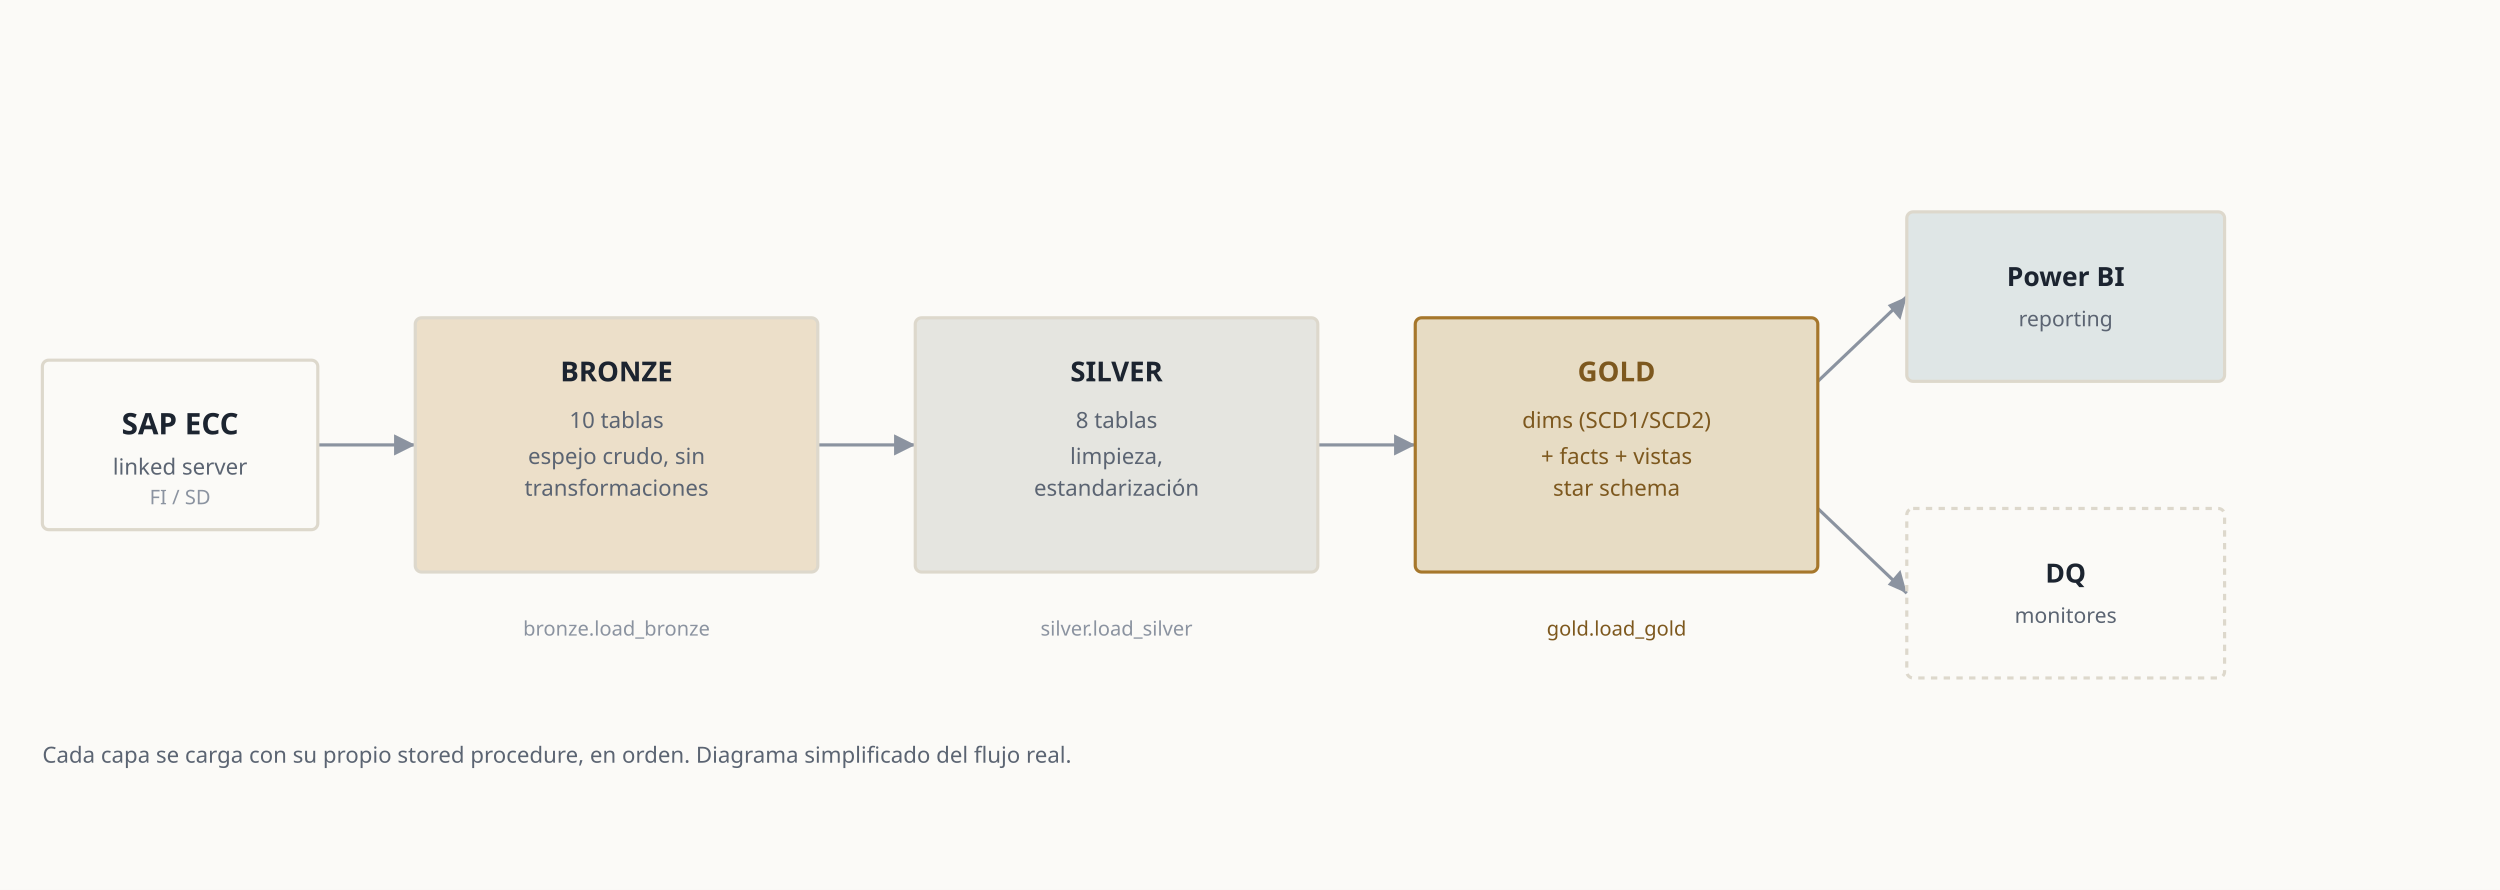
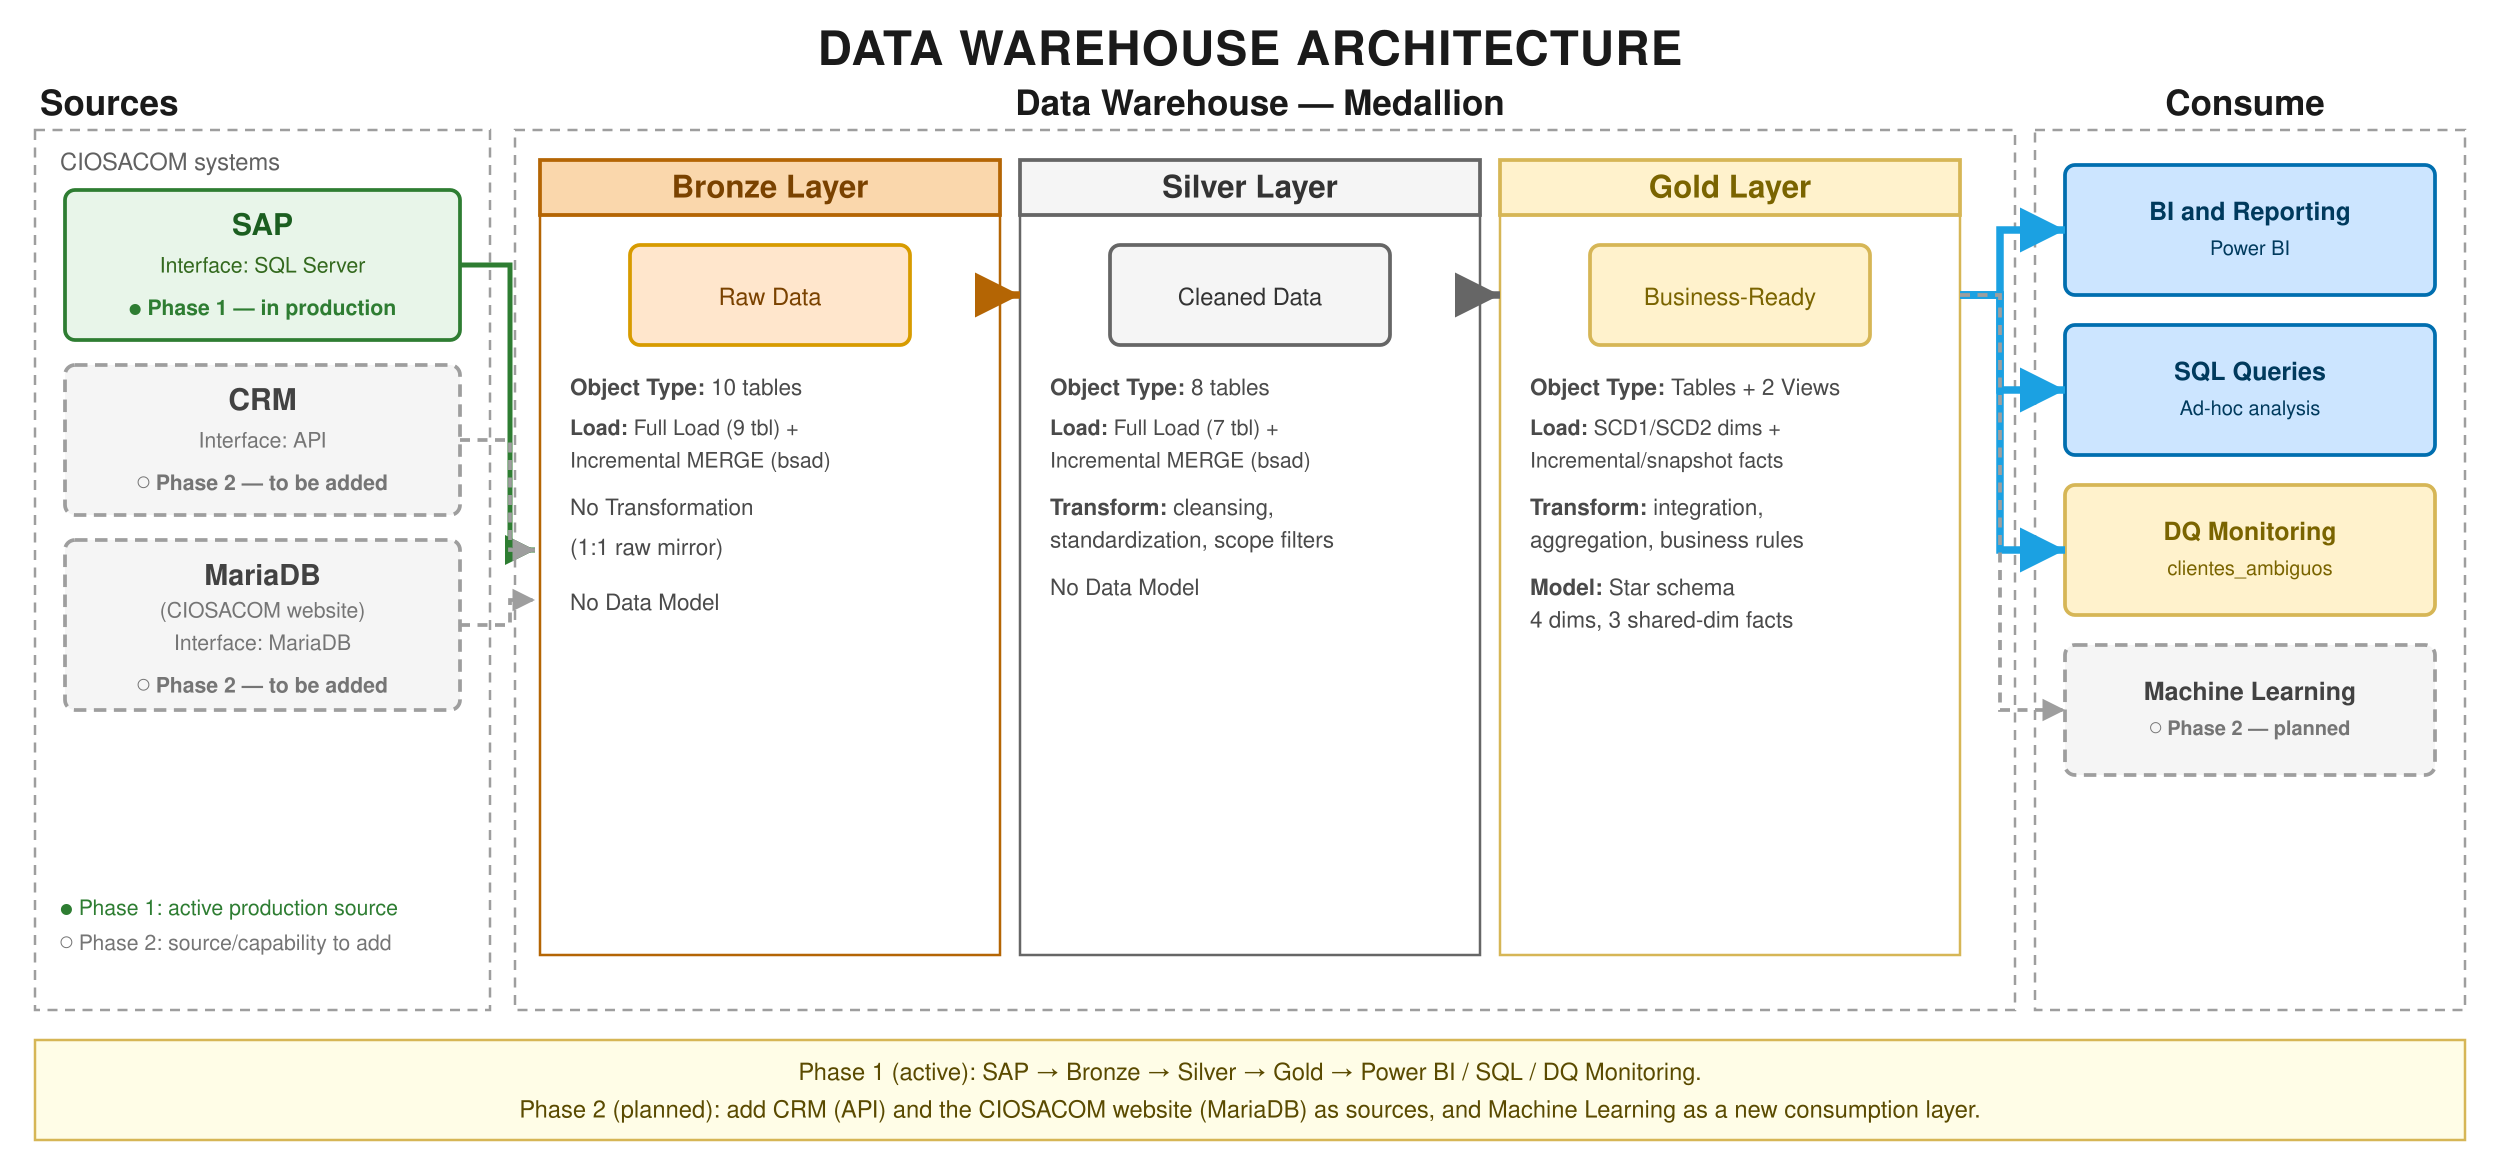
- <svg xmlns="http://www.w3.org/2000/svg" viewBox="0 0 1180 420" font-family="IBM Plex Sans, sans-serif">
-   <rect x="0" y="0" width="1180" height="420" fill="#fbfaf7" />
-   <g stroke="#8b93a0" stroke-width="1.5" fill="none">
-     <line x1="150" y1="210" x2="196" y2="210" />
-     <line x1="386" y1="210" x2="432" y2="210" />
-     <line x1="622" y1="210" x2="668" y2="210" />
-     <line x1="858" y1="180" x2="900" y2="140" />
-     <line x1="858" y1="240" x2="900" y2="280" />
-   </g>
-   <g fill="#8b93a0">
-     <polygon points="196,210 186,205 186,215" />
-     <polygon points="432,210 422,205 422,215" />
-     <polygon points="668,210 658,205 658,215" />
-     <polygon points="900,140 891,144 897,151" />
-     <polygon points="900,280 891,276 897,269" />
-   </g>
-   <g>
-     <rect x="20" y="170" width="130" height="80" rx="3" fill="none" stroke="#ddd8cc" stroke-width="1.5" />
-     <text x="85" y="205" text-anchor="middle" font-size="14" font-weight="600" fill="#1c2430">SAP ECC</text>
-     <text x="85" y="224" text-anchor="middle" font-size="10.5" fill="#5b6472">linked server</text>
-     <text x="85" y="238" text-anchor="middle" font-size="9.5" font-family="IBM Plex Mono" fill="#8b93a0">FI / SD</text>
-   </g>
-   <g>
-     <rect x="196" y="150" width="190" height="120" rx="3" fill="#ecdfc9" stroke="#ddd8cc" stroke-width="1.5" />
-     <text x="291" y="180" text-anchor="middle" font-size="13" font-family="IBM Plex Mono" font-weight="600" fill="#1c2430">BRONZE</text>
-     <text x="291" y="202" text-anchor="middle" font-size="10.5" fill="#5b6472">10 tablas</text>
-     <text x="291" y="219" text-anchor="middle" font-size="10.5" fill="#5b6472">espejo crudo, sin</text>
-     <text x="291" y="234" text-anchor="middle" font-size="10.5" fill="#5b6472">transformaciones</text>
-   </g>
-   <g>
-     <rect x="432" y="150" width="190" height="120" rx="3" fill="#e5e5e0" stroke="#ddd8cc" stroke-width="1.5" />
-     <text x="527" y="180" text-anchor="middle" font-size="13" font-family="IBM Plex Mono" font-weight="600" fill="#1c2430">SILVER</text>
-     <text x="527" y="202" text-anchor="middle" font-size="10.5" fill="#5b6472">8 tablas</text>
-     <text x="527" y="219" text-anchor="middle" font-size="10.5" fill="#5b6472">limpieza,</text>
-     <text x="527" y="234" text-anchor="middle" font-size="10.5" fill="#5b6472">estandarización</text>
-   </g>
-   <g>
-     <rect x="668" y="150" width="190" height="120" rx="3" fill="#e7dcc4" stroke="#a6772c" stroke-width="1.5" />
-     <text x="763" y="180" text-anchor="middle" font-size="13" font-family="IBM Plex Mono" font-weight="600" fill="#7d581e">GOLD</text>
-     <text x="763" y="202" text-anchor="middle" font-size="10.5" fill="#7d581e">dims (SCD1/SCD2)</text>
-     <text x="763" y="219" text-anchor="middle" font-size="10.5" fill="#7d581e">+ facts + vistas</text>
-     <text x="763" y="234" text-anchor="middle" font-size="10.5" fill="#7d581e">star schema</text>
-   </g>
-   <g>
-     <rect x="900" y="100" width="150" height="80" rx="3" fill="#dfe6e6" stroke="#ddd8cc" stroke-width="1.5" />
-     <text x="975" y="135" text-anchor="middle" font-size="12.5" font-weight="600" fill="#1c2430">Power BI</text>
-     <text x="975" y="154" text-anchor="middle" font-size="10" fill="#5b6472">reporting</text>
-   </g>
-   <g>
-     <rect x="900" y="240" width="150" height="80" rx="3" fill="none" stroke="#ddd8cc" stroke-width="1.5" stroke-dasharray="3 3" />
-     <text x="975" y="275" text-anchor="middle" font-size="12.5" font-weight="600" fill="#1c2430">DQ</text>
-     <text x="975" y="294" text-anchor="middle" font-size="10" fill="#5b6472">monitores</text>
-   </g>
-   <text x="291" y="300" text-anchor="middle" font-size="9.5" font-family="IBM Plex Mono" fill="#8b93a0">bronze.load_bronze</text>
-   <text x="527" y="300" text-anchor="middle" font-size="9.5" font-family="IBM Plex Mono" fill="#8b93a0">silver.load_silver</text>
-   <text x="763" y="300" text-anchor="middle" font-size="9.5" font-family="IBM Plex Mono" fill="#7d581e">gold.load_gold</text>
-   <text x="20" y="360" font-size="10.5" fill="#5b6472" font-family="IBM Plex Mono">
-     Cada capa se carga con su propio stored procedure, en orden. Diagrama simplificado del flujo real.
-   </text>
+ <svg xmlns="http://www.w3.org/2000/svg" viewBox="0 0 1000 470" font-family="Segoe UI, Helvetica, Arial, sans-serif">
+   <rect x="0" y="0" width="1000" height="470" fill="#ffffff" />
+   <text x="500" y="26" text-anchor="middle" font-size="19" font-weight="700" letter-spacing="0.5" fill="#1a1a1a">DATA WAREHOUSE ARCHITECTURE</text>
+   <text x="16" y="46" font-size="14" font-weight="700" fill="#1a1a1a">Sources</text>
+   <rect x="14" y="52" width="182" height="352" fill="none" stroke="#9e9e9e" stroke-dasharray="4,3" />
+   <text x="24" y="68" font-size="9.5" fill="#616161">CIOSACOM systems</text>
+   <rect x="26" y="76" width="158" height="60" rx="4" fill="#e8f5e9" stroke="#2e7d32" stroke-width="1.5" />
+   <text x="105" y="94" text-anchor="middle" font-size="12" font-weight="700" fill="#1b5e20">SAP</text>
+   <text x="105" y="109" text-anchor="middle" font-size="8.5" fill="#33691e">Interface: SQL Server</text>
+   <text x="105" y="126" text-anchor="middle" font-size="8.5" font-weight="700" fill="#2e7d32">● Phase 1 — in production</text>
+   <rect x="26" y="146" width="158" height="60" rx="4" fill="#f5f5f5" stroke="#9e9e9e" stroke-width="1.5" stroke-dasharray="5,3" />
+   <text x="105" y="164" text-anchor="middle" font-size="12" font-weight="700" fill="#424242">CRM</text>
+   <text x="105" y="179" text-anchor="middle" font-size="8.5" fill="#757575">Interface: API</text>
+   <text x="105" y="196" text-anchor="middle" font-size="8.5" font-weight="700" fill="#757575">○ Phase 2 — to be added</text>
+   <rect x="26" y="216" width="158" height="68" rx="4" fill="#f5f5f5" stroke="#9e9e9e" stroke-width="1.5" stroke-dasharray="5,3" />
+   <text x="105" y="234" text-anchor="middle" font-size="11.5" font-weight="700" fill="#424242">MariaDB</text>
+   <text x="105" y="247" text-anchor="middle" font-size="8.5" fill="#757575">(CIOSACOM website)</text>
+   <text x="105" y="260" text-anchor="middle" font-size="8.5" fill="#757575">Interface: MariaDB</text>
+   <text x="105" y="277" text-anchor="middle" font-size="8.5" font-weight="700" fill="#757575">○ Phase 2 — to be added</text>
+   <text x="24" y="366" font-size="8.5" fill="#2e7d32">● Phase 1: active production source</text>
+   <text x="24" y="380" font-size="8.5" fill="#757575">○ Phase 2: source/capability to add</text>
+   <path d="M184 106 L204 106 L204 220 L214 220" fill="none" stroke="#2e7d32" stroke-width="2" marker-end="url(#arrowSap)" />
+   <path d="M184 176 L204 176 L204 220 L214 220" fill="none" stroke="#9e9e9e" stroke-width="1.5" stroke-dasharray="4,3" marker-end="url(#arrowGray)" />
+   <path d="M184 250 L204 250 L204 240 L214 240" fill="none" stroke="#9e9e9e" stroke-width="1.5" stroke-dasharray="4,3" marker-end="url(#arrowGray)" />
+   <text x="504" y="46" text-anchor="middle" font-size="14" font-weight="700" fill="#1a1a1a">Data Warehouse — Medallion</text>
+   <rect x="206" y="52" width="600" height="352" fill="none" stroke="#9e9e9e" stroke-dasharray="4,3" />
+   <rect x="216" y="64" width="184" height="22" fill="#fad7ac" stroke="#b46504" stroke-width="1.5" />
+   <text x="308" y="79" text-anchor="middle" font-size="12.5" font-weight="700" fill="#7a4200">Bronze Layer</text>
+   <rect x="216" y="86" width="184" height="296" fill="none" stroke="#b46504" />
+   <rect x="252" y="98" width="112" height="40" rx="4" fill="#ffe6cc" stroke="#d79b00" stroke-width="1.5" />
+   <text x="308" y="122" text-anchor="middle" font-size="9.5" fill="#7a4200">Raw Data</text>
+   <text x="228" y="158" font-size="9" fill="#4a4a4a">
+     <tspan font-weight="700">Object Type:</tspan> 10 tables</text>
+   <text x="228" y="174" font-size="8.5" fill="#4a4a4a">
+     <tspan font-weight="700">Load:</tspan> Full Load (9 tbl) +</text>
+   <text x="228" y="187" font-size="8.5" fill="#4a4a4a">Incremental MERGE (bsad)</text>
+   <text x="228" y="206" font-size="9" fill="#4a4a4a">No Transformation</text>
+   <text x="228" y="222" font-size="9" fill="#4a4a4a">(1:1 raw mirror)</text>
+   <text x="228" y="244" font-size="9" fill="#4a4a4a">No Data Model</text>
+   <rect x="408" y="64" width="184" height="22" fill="#f5f5f5" stroke="#666666" stroke-width="1.5" />
+   <text x="500" y="79" text-anchor="middle" font-size="12.5" font-weight="700" fill="#333333">Silver Layer</text>
+   <rect x="408" y="86" width="184" height="296" fill="none" stroke="#666666" />
+   <rect x="444" y="98" width="112" height="40" rx="4" fill="#f5f5f5" stroke="#666666" stroke-width="1.5" />
+   <text x="500" y="122" text-anchor="middle" font-size="9.5" fill="#333333">Cleaned Data</text>
+   <text x="420" y="158" font-size="9" fill="#4a4a4a">
+     <tspan font-weight="700">Object Type:</tspan> 8 tables</text>
+   <text x="420" y="174" font-size="8.5" fill="#4a4a4a">
+     <tspan font-weight="700">Load:</tspan> Full Load (7 tbl) +</text>
+   <text x="420" y="187" font-size="8.5" fill="#4a4a4a">Incremental MERGE (bsad)</text>
+   <text x="420" y="206" font-size="9" fill="#4a4a4a">
+     <tspan font-weight="700">Transform:</tspan> cleansing,</text>
+   <text x="420" y="219" font-size="9" fill="#4a4a4a">standardization, scope filters</text>
+   <text x="420" y="238" font-size="9" fill="#4a4a4a">No Data Model</text>
+   <rect x="600" y="64" width="184" height="22" fill="#fff2cc" stroke="#d6b656" stroke-width="1.5" />
+   <text x="692" y="79" text-anchor="middle" font-size="12.5" font-weight="700" fill="#7a6400">Gold Layer</text>
+   <rect x="600" y="86" width="184" height="296" fill="none" stroke="#d6b656" />
+   <rect x="636" y="98" width="112" height="40" rx="4" fill="#fff2cc" stroke="#d6b656" stroke-width="1.5" />
+   <text x="692" y="122" text-anchor="middle" font-size="9.5" fill="#7a6400">Business-Ready</text>
+   <text x="612" y="158" font-size="9" fill="#4a4a4a">
+     <tspan font-weight="700">Object Type:</tspan> Tables + 2 Views</text>
+   <text x="612" y="174" font-size="8.5" fill="#4a4a4a">
+     <tspan font-weight="700">Load:</tspan> SCD1/SCD2 dims +</text>
+   <text x="612" y="187" font-size="8.5" fill="#4a4a4a">Incremental/snapshot facts</text>
+   <text x="612" y="206" font-size="9" fill="#4a4a4a">
+     <tspan font-weight="700">Transform:</tspan> integration,</text>
+   <text x="612" y="219" font-size="9" fill="#4a4a4a">aggregation, business rules</text>
+   <text x="612" y="238" font-size="9" fill="#4a4a4a">
+     <tspan font-weight="700">Model:</tspan> Star schema</text>
+   <text x="612" y="251" font-size="9" fill="#4a4a4a">4 dims, 3 shared-dim facts</text>
+   <path d="M400 118 L408 118" fill="none" stroke="#b46504" stroke-width="3" marker-end="url(#arrowBronze)" />
+   <path d="M592 118 L600 118" fill="none" stroke="#666666" stroke-width="3" marker-end="url(#arrowSilver)" />
+   <text x="898" y="46" text-anchor="middle" font-size="14" font-weight="700" fill="#1a1a1a">Consume</text>
+   <rect x="814" y="52" width="172" height="352" fill="none" stroke="#9e9e9e" stroke-dasharray="4,3" />
+   <rect x="826" y="66" width="148" height="52" rx="4" fill="#cce5ff" stroke="#006eaf" stroke-width="1.5" />
+   <text x="900" y="88" text-anchor="middle" font-size="10" font-weight="700" fill="#003a5d">BI and Reporting</text>
+   <text x="900" y="102" text-anchor="middle" font-size="8" fill="#003a5d">Power BI</text>
+   <rect x="826" y="130" width="148" height="52" rx="4" fill="#cce5ff" stroke="#006eaf" stroke-width="1.5" />
+   <text x="900" y="152" text-anchor="middle" font-size="10" font-weight="700" fill="#003a5d">SQL Queries</text>
+   <text x="900" y="166" text-anchor="middle" font-size="8" fill="#003a5d">Ad-hoc analysis</text>
+   <rect x="826" y="194" width="148" height="52" rx="4" fill="#fff2cc" stroke="#d6b656" stroke-width="1.5" />
+   <text x="900" y="216" text-anchor="middle" font-size="10" font-weight="700" fill="#7a6400">DQ Monitoring</text>
+   <text x="900" y="230" text-anchor="middle" font-size="8" fill="#7a6400">clientes_ambiguos</text>
+   <rect x="826" y="258" width="148" height="52" rx="4" fill="#f5f5f5" stroke="#9e9e9e" stroke-width="1.5" stroke-dasharray="5,3" />
+   <text x="900" y="280" text-anchor="middle" font-size="10" font-weight="700" fill="#424242">Machine Learning</text>
+   <text x="900" y="294" text-anchor="middle" font-size="8" font-weight="700" fill="#757575">○ Phase 2 — planned</text>
+   <path d="M784 118 L800 118 L800 92 L826 92" fill="none" stroke="#1ba1e2" stroke-width="3" marker-end="url(#arrowBlue)" />
+   <path d="M784 118 L800 118 L800 156 L826 156" fill="none" stroke="#1ba1e2" stroke-width="3" marker-end="url(#arrowBlue)" />
+   <path d="M784 118 L800 118 L800 220 L826 220" fill="none" stroke="#1ba1e2" stroke-width="3" marker-end="url(#arrowBlue)" />
+   <path d="M784 118 L800 118 L800 284 L826 284" fill="none" stroke="#9e9e9e" stroke-width="1.5" stroke-dasharray="4,3" marker-end="url(#arrowGray)" />
+   <rect x="14" y="416" width="972" height="40" fill="#fffde7" stroke="#d6b656" />
+   <text x="500" y="432" text-anchor="middle" font-size="9.5" fill="#5a4a00">Phase 1 (active): SAP → Bronze → Silver → Gold → Power BI / SQL / DQ Monitoring.</text>
+   <text x="500" y="447" text-anchor="middle" font-size="9.5" fill="#5a4a00">Phase 2 (planned): add CRM (API) and the CIOSACOM website (MariaDB) as sources, and Machine Learning as a new consumption layer.</text>
+   <defs>
+     <marker id="arrowSap" markerWidth="8" markerHeight="8" refX="6" refY="3" orient="auto">
+       <path d="M0,0 L6,3 L0,6 Z" fill="#2e7d32" />
+     </marker>
+     <marker id="arrowGray" markerWidth="8" markerHeight="8" refX="6" refY="3" orient="auto">
+       <path d="M0,0 L6,3 L0,6 Z" fill="#9e9e9e" />
+     </marker>
+     <marker id="arrowBronze" markerWidth="8" markerHeight="8" refX="6" refY="3" orient="auto">
+       <path d="M0,0 L6,3 L0,6 Z" fill="#b46504" />
+     </marker>
+     <marker id="arrowSilver" markerWidth="8" markerHeight="8" refX="6" refY="3" orient="auto">
+       <path d="M0,0 L6,3 L0,6 Z" fill="#666666" />
+     </marker>
+     <marker id="arrowBlue" markerWidth="8" markerHeight="8" refX="6" refY="3" orient="auto">
+       <path d="M0,0 L6,3 L0,6 Z" fill="#1ba1e2" />
+     </marker>
+   </defs>
</svg>
